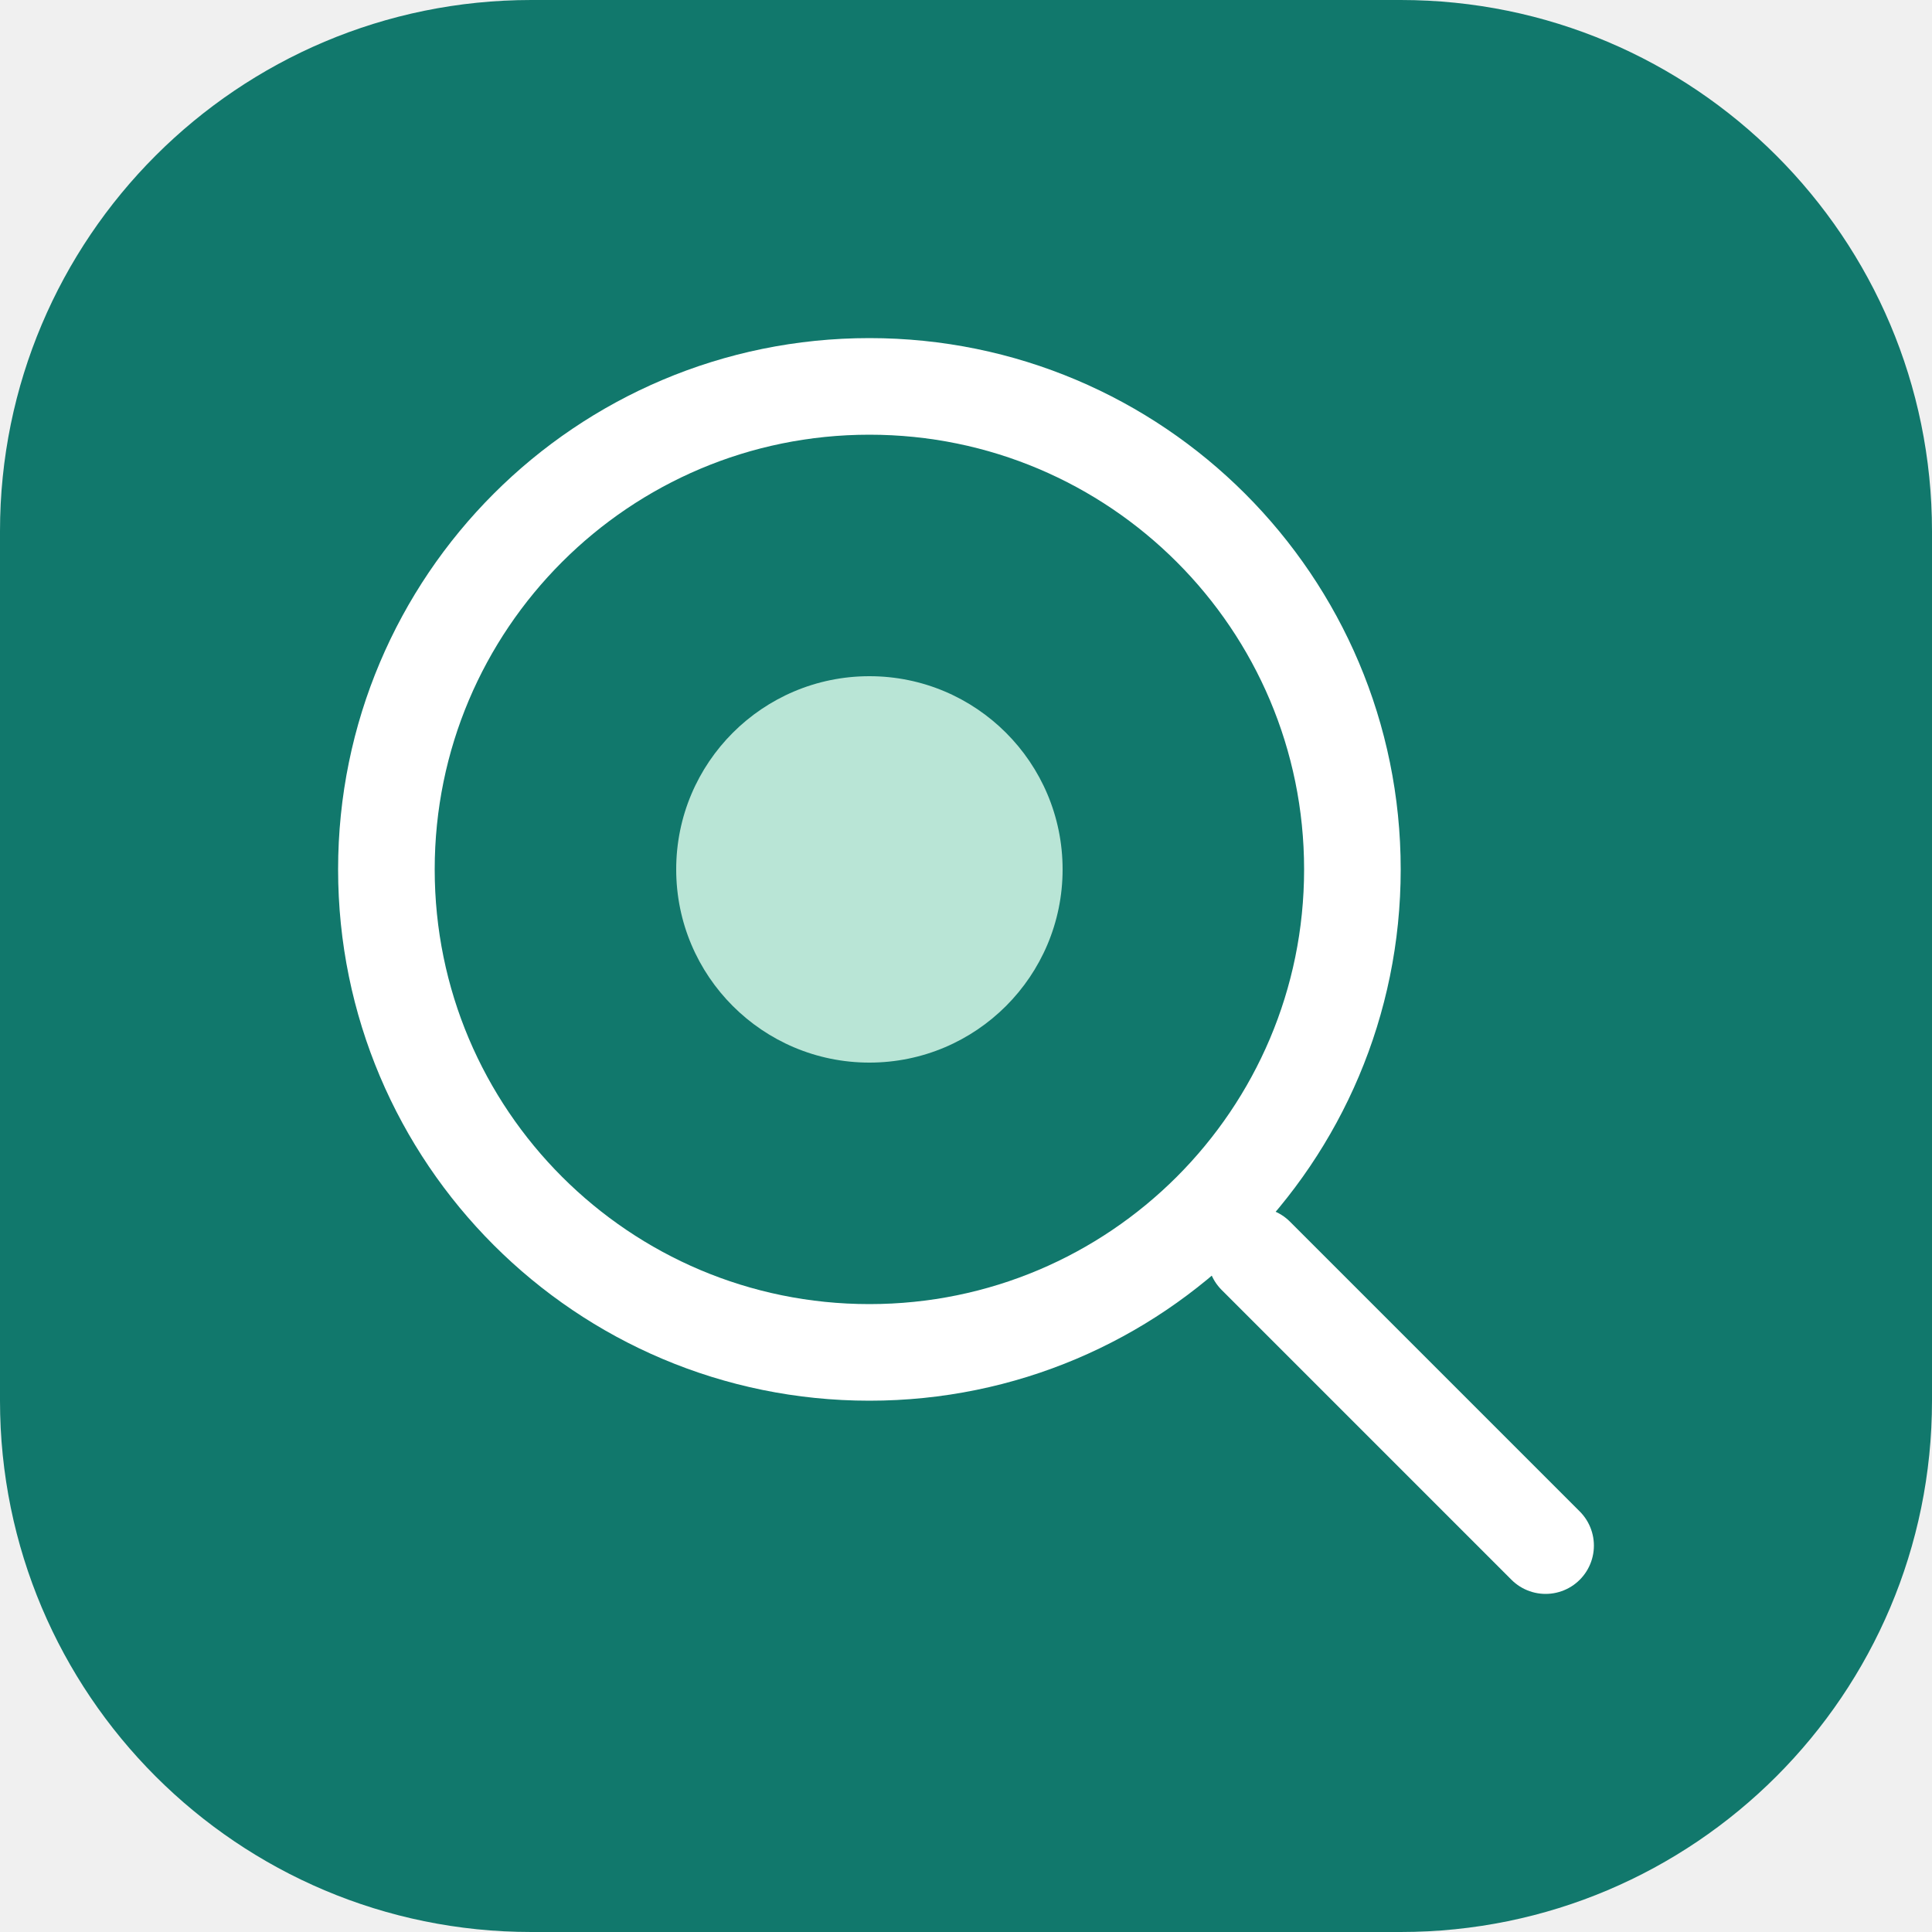
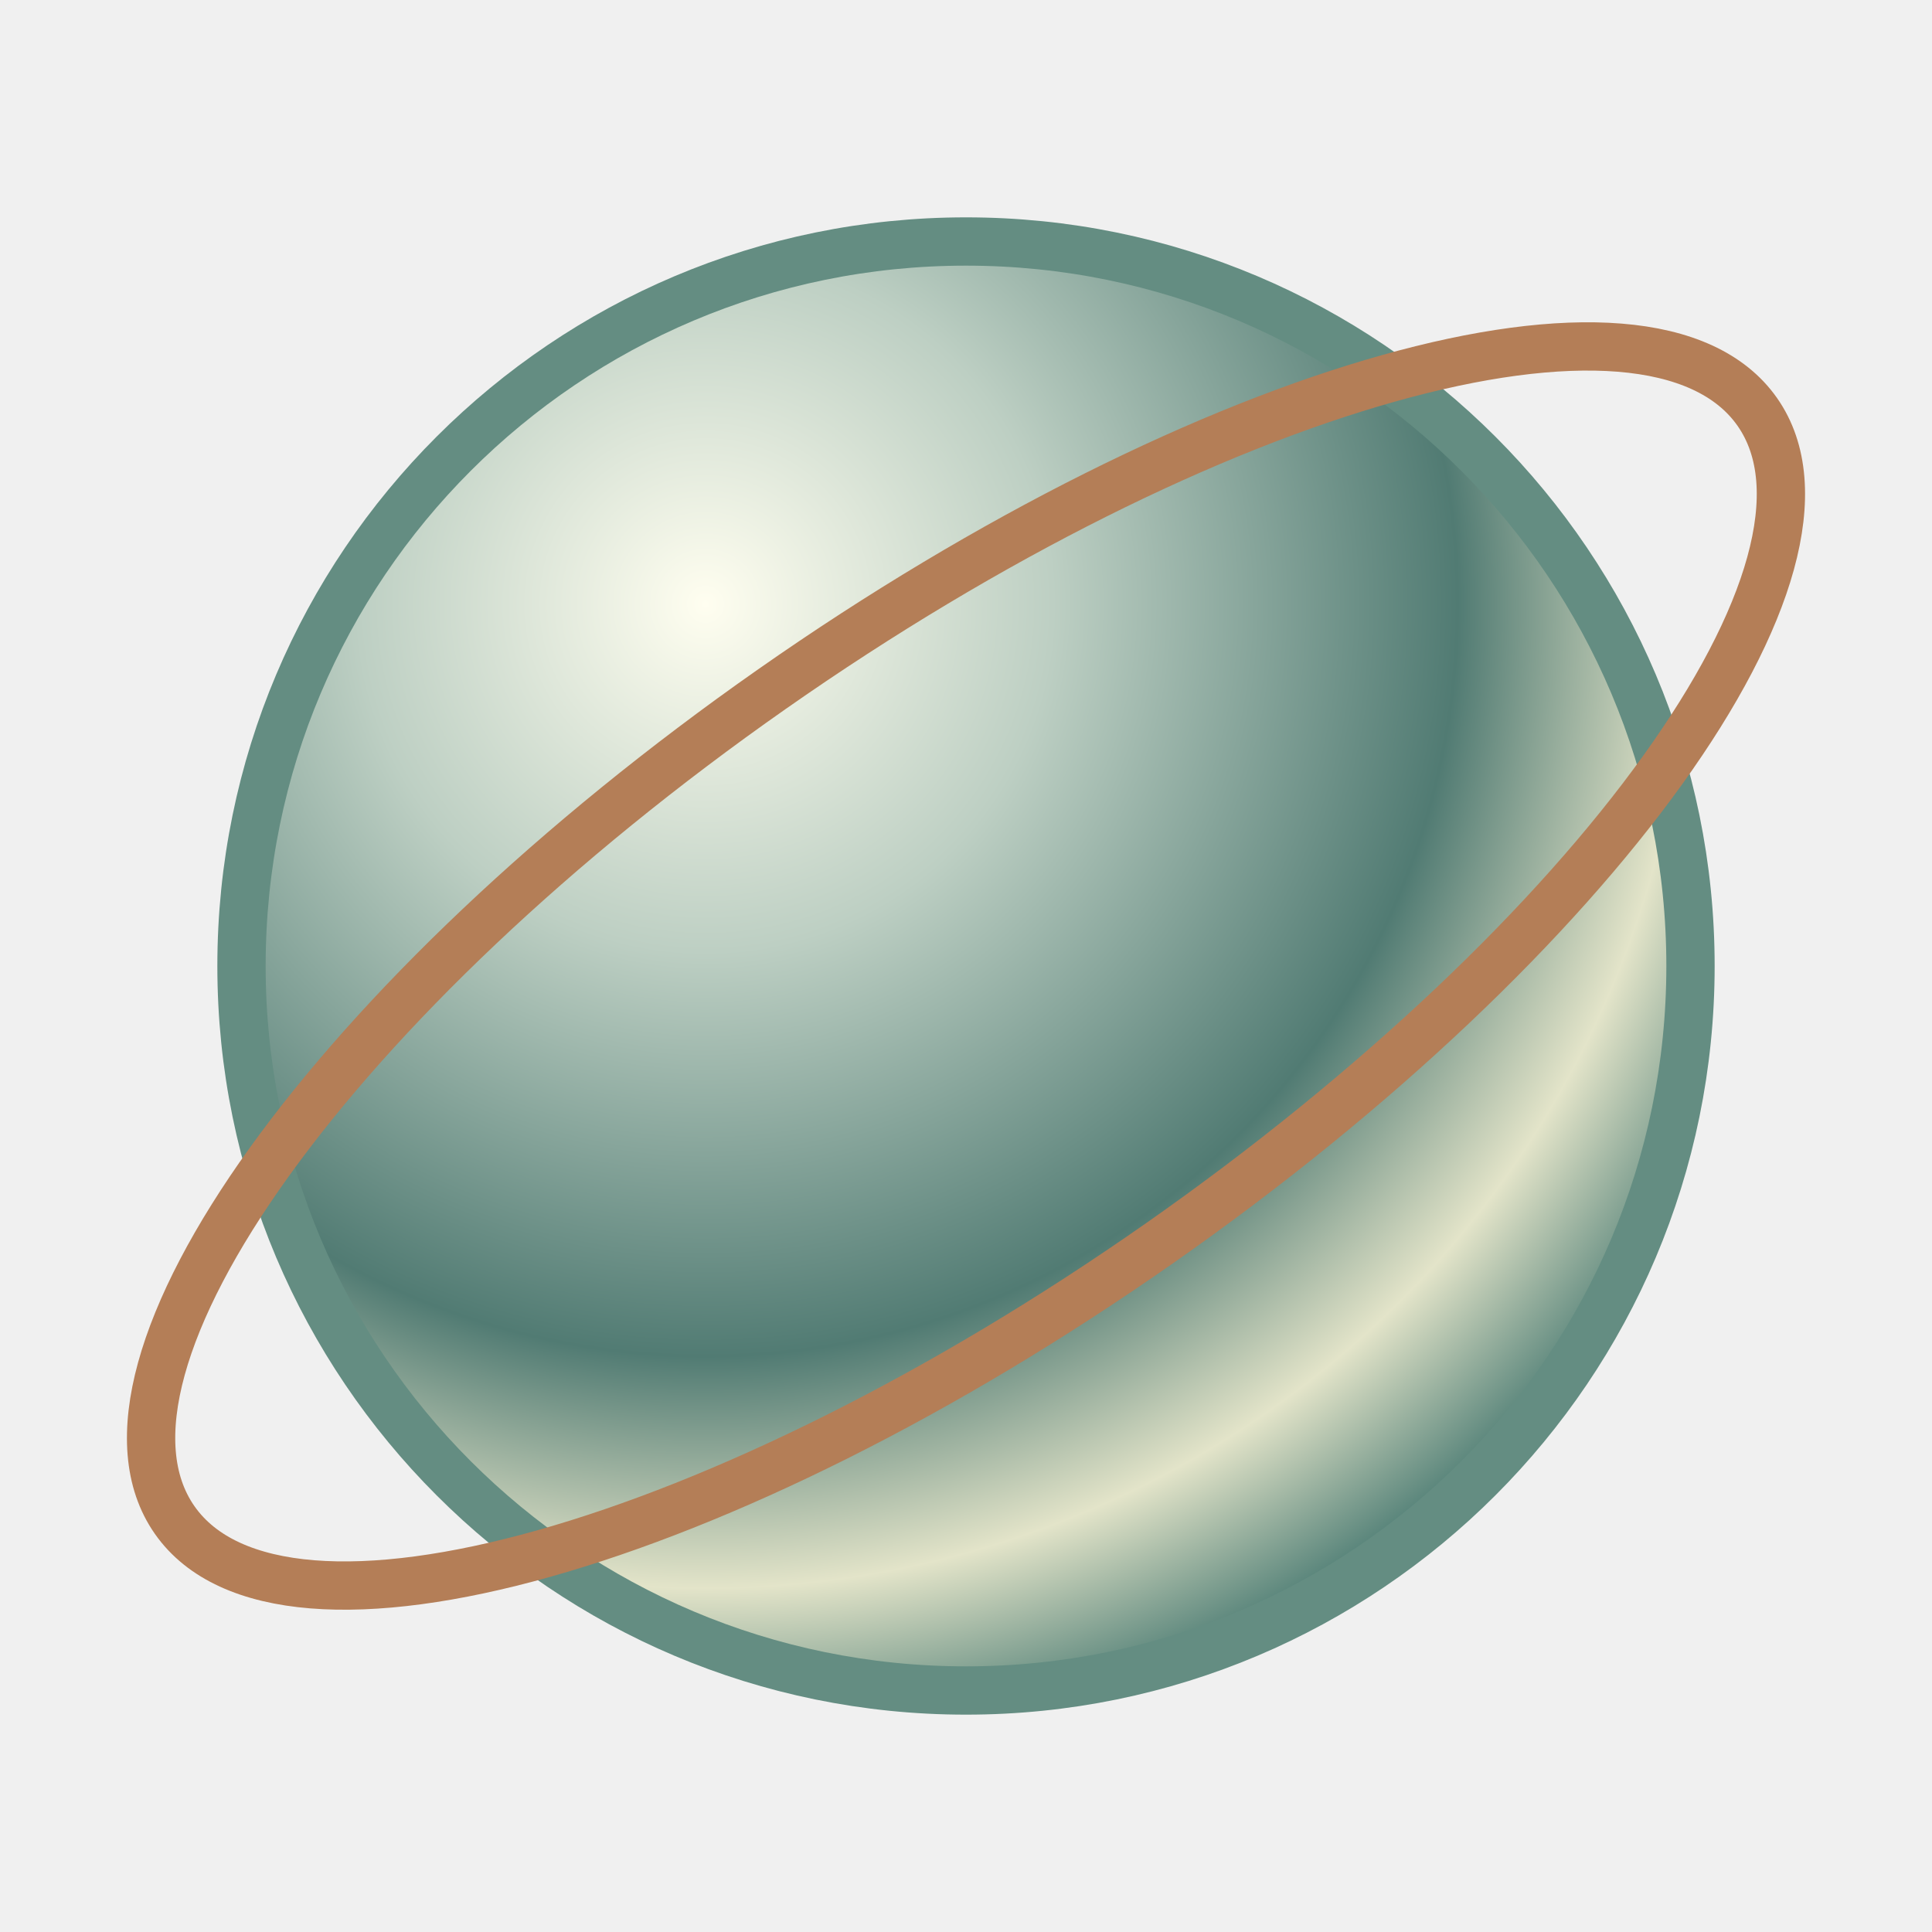
<svg xmlns="http://www.w3.org/2000/svg" viewBox="0 0 40 40">
-   <rect width="40" height="40" rx="11" fill="#11786c" />
-   <circle cx="18" cy="18" r="10" fill="none" stroke="#fff" stroke-width="2" />
-   <circle cx="18" cy="18" r="4" fill="#b9e5d6" />
-   <path d="m26 26 6 6" stroke="#fff" stroke-width="2" stroke-linecap="round" />
+   <defs>
+     <radialGradient id="g" cx=".32" cy=".25" r=".8">
+       <stop stop-color="#fffef0" />
+       <stop offset=".3" stop-color="#bdcfc3" />
+       <stop offset=".65" stop-color="#517b73" />
+       <stop offset=".85" stop-color="#e3e4c9" />
+       <stop offset="1" stop-color="#528077" />
+     </radialGradient>
+   </defs>
+   <circle cx="20" cy="20" r="15" fill="url(#g)" stroke="#648d82" />
+   <ellipse cx="20" cy="20" rx="20" ry="7" transform="rotate(-35 20 20)" stroke="#b47e57" fill="none" />
</svg>
